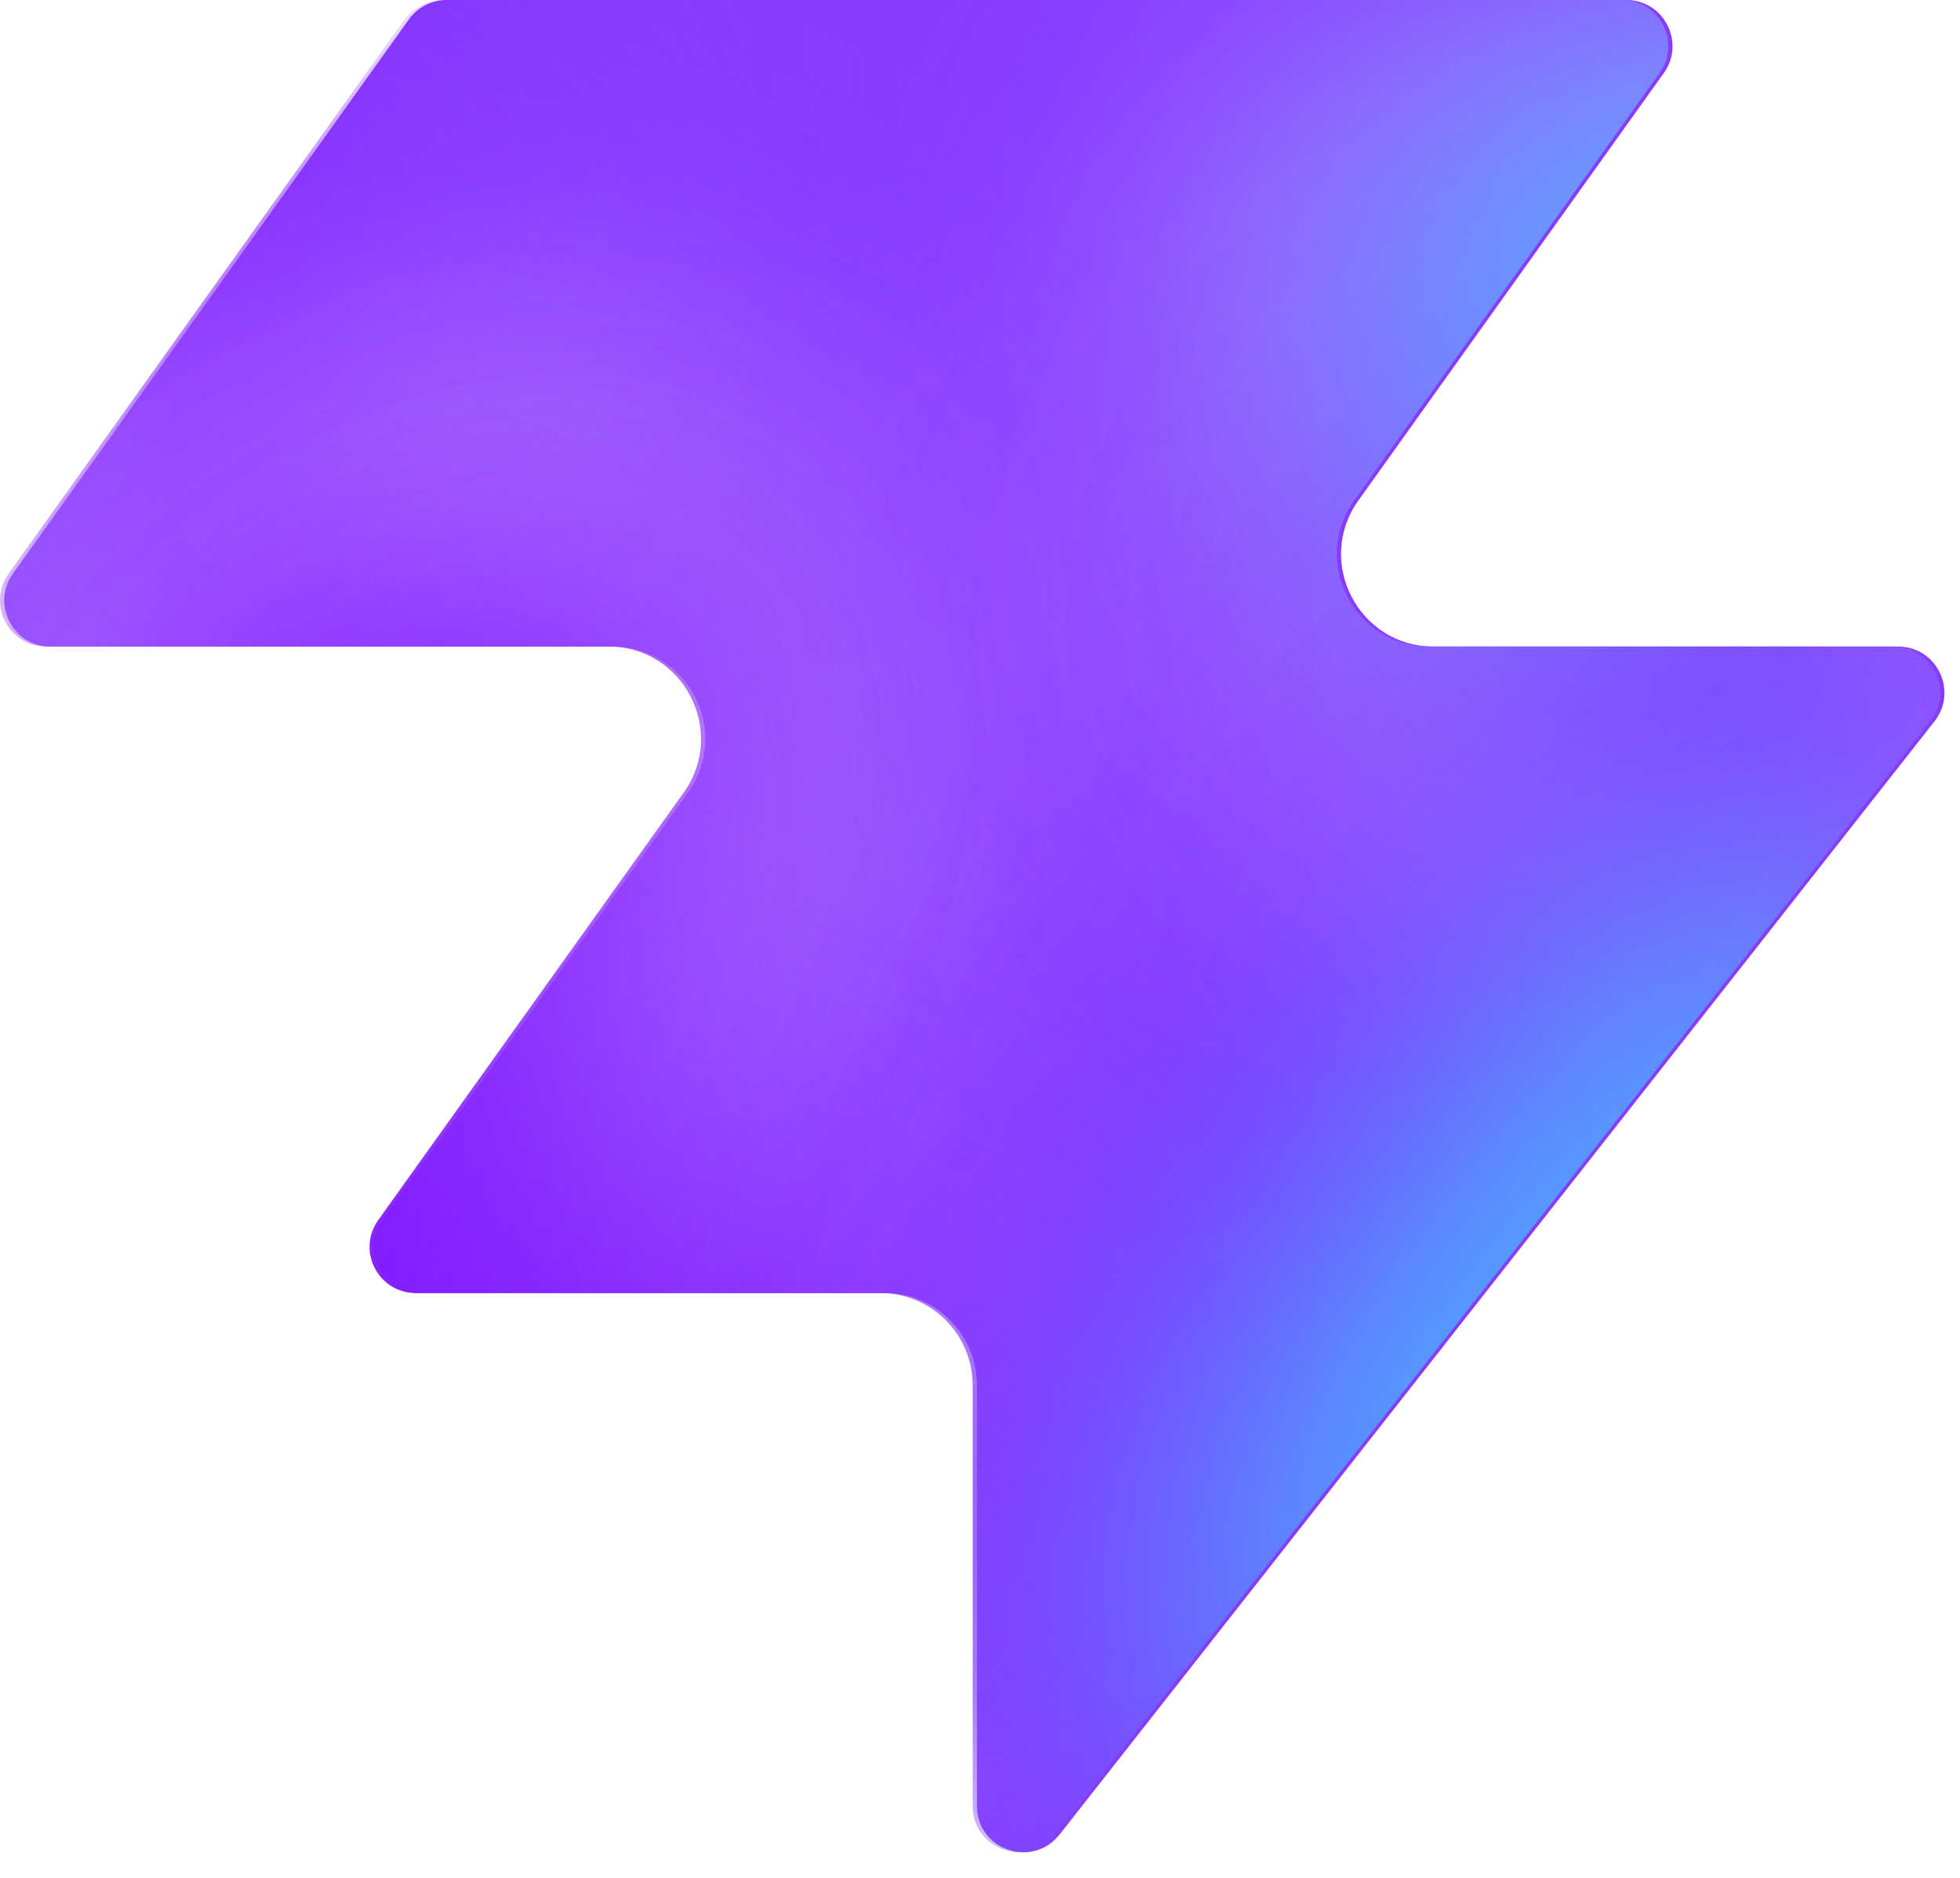
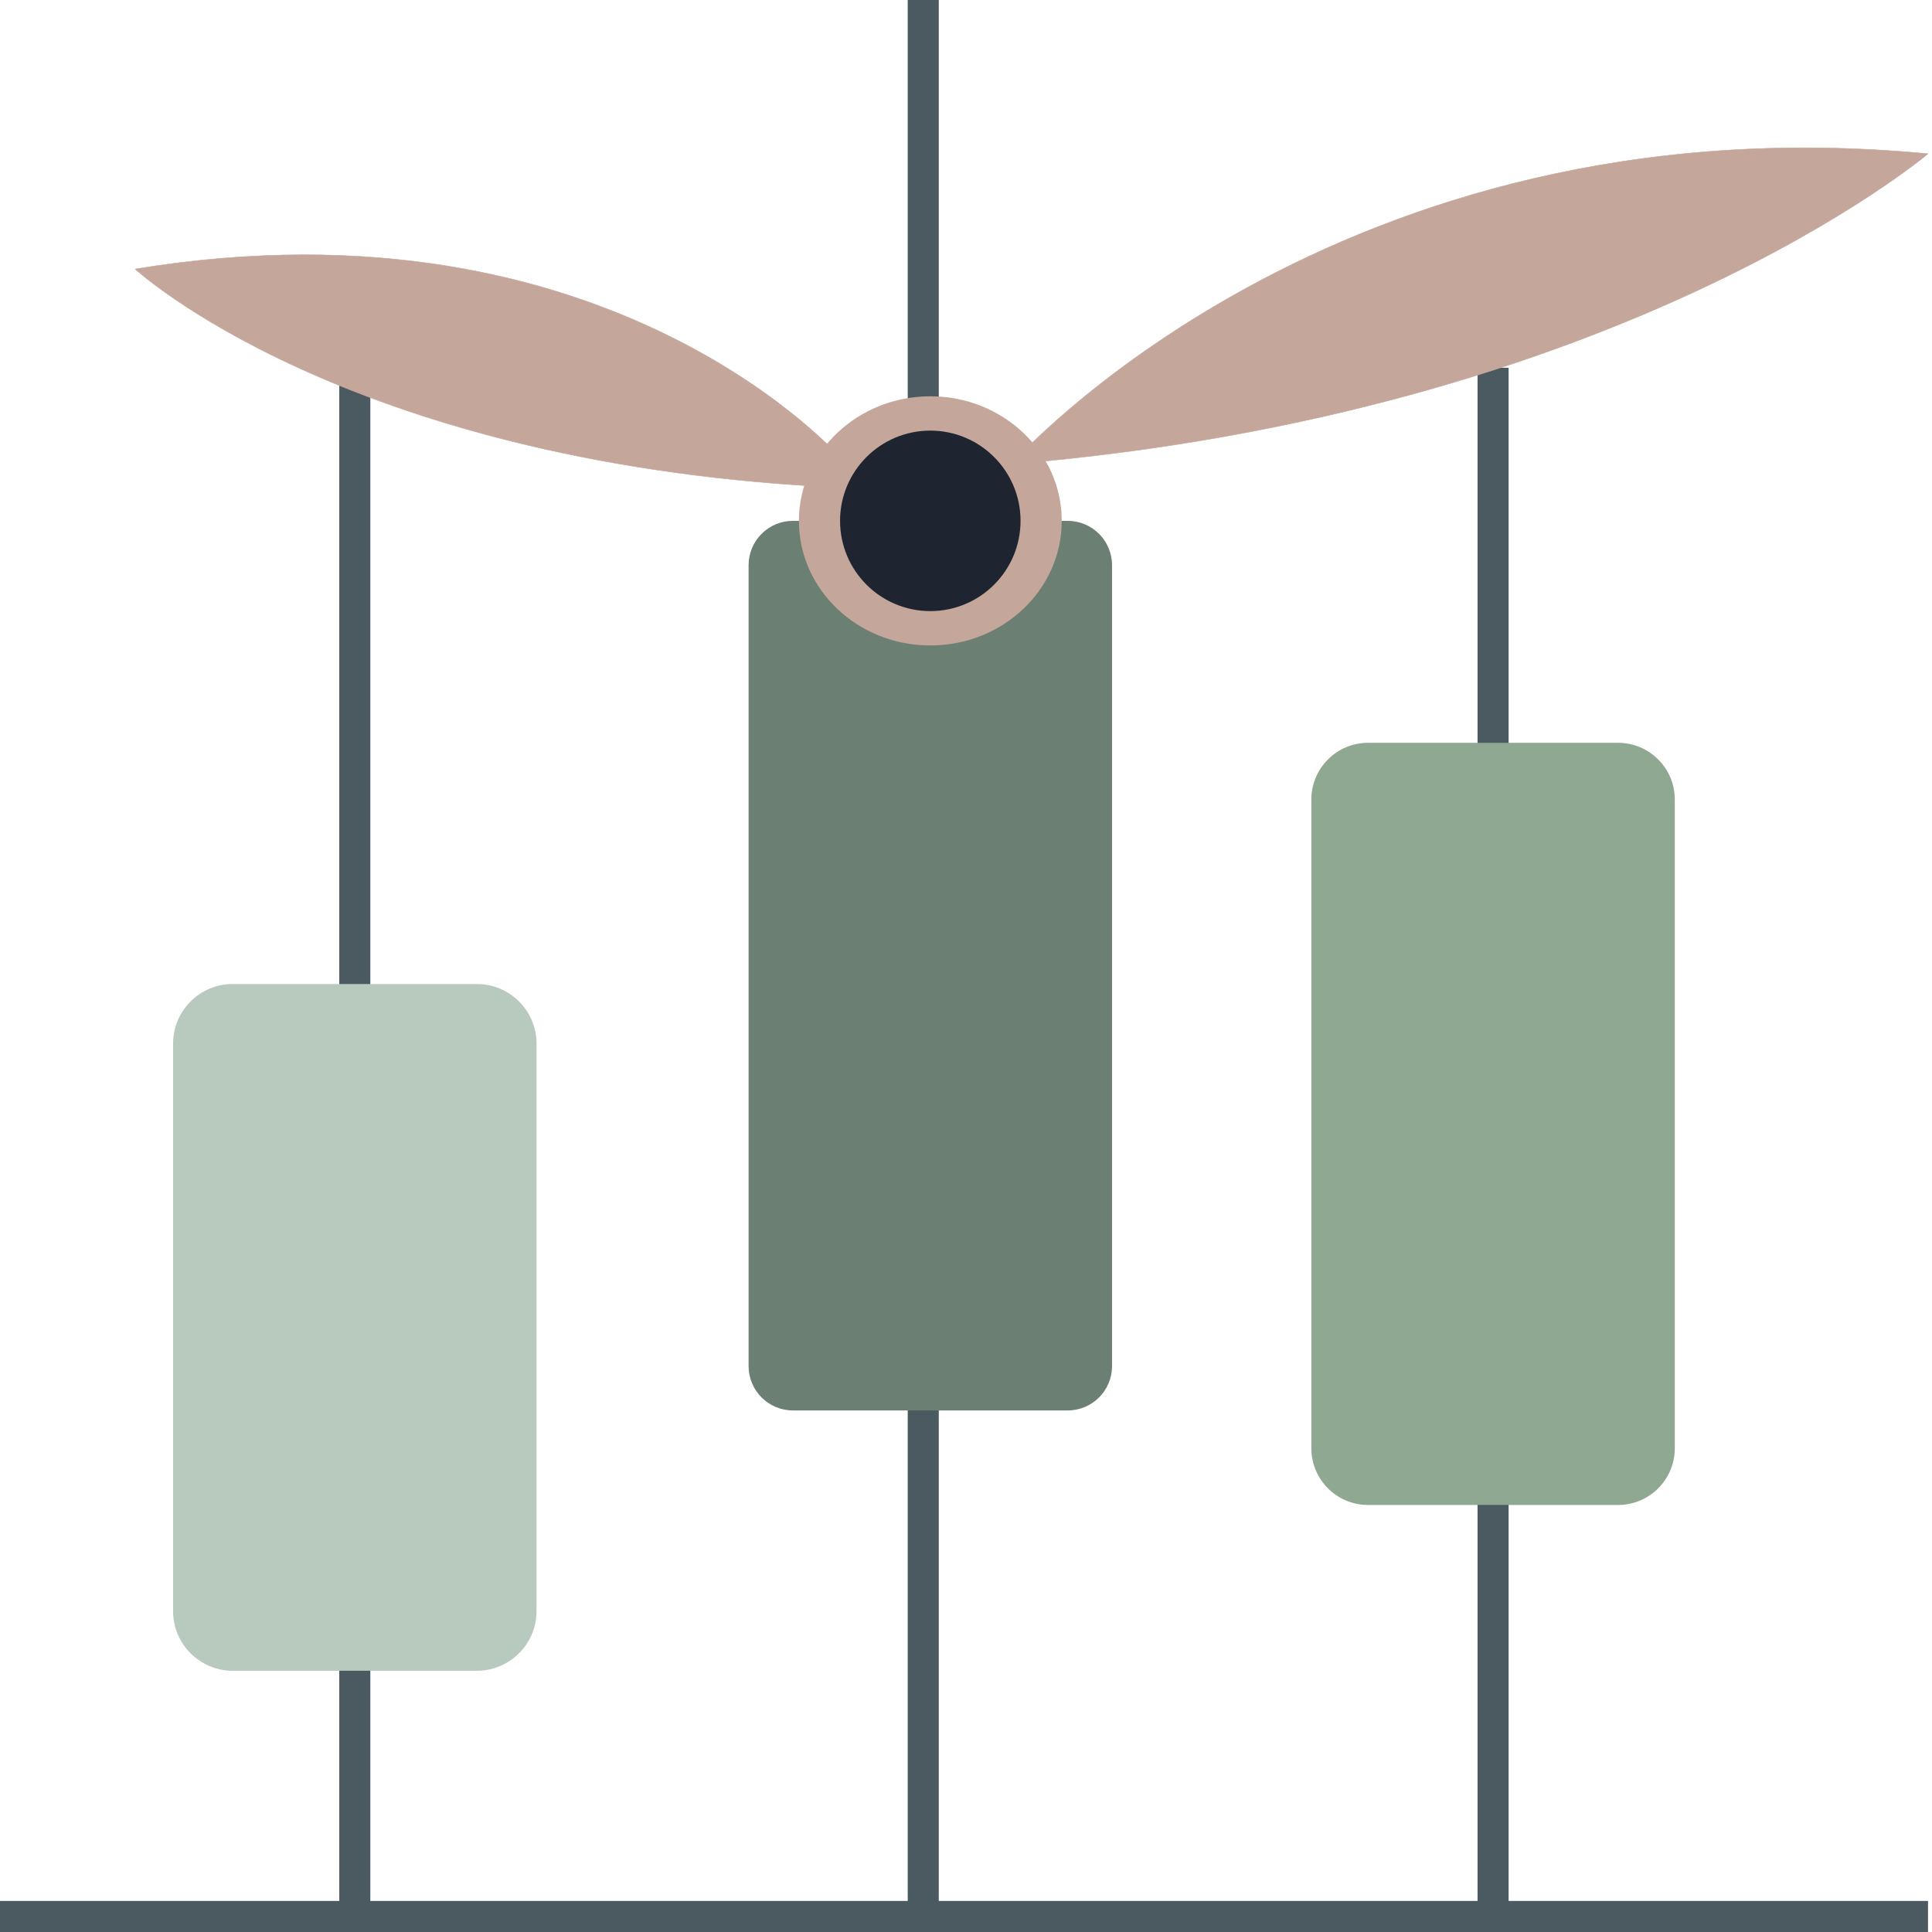
- <svg xmlns="http://www.w3.org/2000/svg" width="48" height="46" fill="none" viewBox="0 0 48 46">
-   <path fill="#863bff" d="M25.946 44.938c-.664.845-2.021.375-2.021-.698V33.937a2.26 2.26 0 0 0-2.262-2.262H10.287c-.92 0-1.456-1.04-.92-1.788l7.48-10.471c1.07-1.497 0-3.578-1.842-3.578H1.237c-.92 0-1.456-1.04-.92-1.788L10.013.474c.214-.297.556-.474.92-.474h28.894c.92 0 1.456 1.04.92 1.788l-7.48 10.471c-1.07 1.498 0 3.579 1.842 3.579h11.377c.943 0 1.473 1.088.89 1.83L25.947 44.94z" style="fill:#863bff;fill:color(display-p3 .525 .23 1);fill-opacity:1" />
-   <mask id="a" width="48" height="46" x="0" y="0" maskUnits="userSpaceOnUse" style="mask-type:alpha">
-     <path fill="#000" d="M25.842 44.938c-.664.844-2.021.375-2.021-.698V33.937a2.26 2.26 0 0 0-2.262-2.262H10.183c-.92 0-1.456-1.04-.92-1.788l7.48-10.471c1.07-1.498 0-3.579-1.842-3.579H1.133c-.92 0-1.456-1.04-.92-1.787L9.91.473c.214-.297.556-.474.92-.474h28.894c.92 0 1.456 1.04.92 1.788l-7.48 10.471c-1.07 1.498 0 3.578 1.842 3.578h11.377c.943 0 1.473 1.088.89 1.832L25.843 44.94z" style="fill:#000;fill-opacity:1" />
-   </mask>
-   <g mask="url(#a)">
-     <g filter="url(#b)">
-       <ellipse cx="5.508" cy="14.704" fill="#ede6ff" rx="5.508" ry="14.704" style="fill:#ede6ff;fill:color(display-p3 .927 .903 1);fill-opacity:1" transform="matrix(.00324 1 1 -.00324 -4.47 31.516)" />
+ <svg xmlns="http://www.w3.org/2000/svg" width="100%" height="100%" viewBox="0 0 3508 3508" version="1.1" xml:space="preserve" style="fill-rule:evenodd;clip-rule:evenodd;stroke-linecap:round;stroke-linejoin:round;stroke-miterlimit:1.5;">
+   <g transform="matrix(52.00403,0,0,52.00403,-1232.328,-1360.841)">
+     <g transform="matrix(1.084133,0,0,0.633167,-24.62664,26.24488)">
+       <rect x="55.5" y="20.499" width="1" height="85.879" style="fill:rgb(74,90,96);" />
    </g>
-     <g filter="url(#c)">
-       <ellipse cx="10.399" cy="29.851" fill="#ede6ff" rx="10.399" ry="29.851" style="fill:#ede6ff;fill:color(display-p3 .927 .903 1);fill-opacity:1" transform="matrix(.00324 1 1 -.00324 -39.328 7.883)" />
+     <g transform="matrix(0.78864,0,0,0.78864,12.70488,10.84064)">
+       <path d="M51.299,39.857C51.299,39.857 41.061,27.874 19.922,31.346C19.922,31.346 29.085,39.821 50.401,40.983L51.299,39.857Z" style="fill:url(#_Linear1);stroke:rgb(196,166,154);stroke-width:0.02px;" />
    </g>
-     <g filter="url(#d)">
-       <ellipse cx="5.508" cy="30.487" fill="#7e14ff" rx="5.508" ry="30.487" style="fill:#7e14ff;fill:color(display-p3 .492 .077 1);fill-opacity:1" transform="rotate(89.814 -25.913 -14.639)scale(1 -1)" />
+     <g transform="matrix(1.084133,0,0,0.635682,15.1163,25.97733)">
+       <rect x="55.5" y="20.499" width="1" height="85.879" style="fill:rgb(74,90,96);" />
    </g>
-     <g filter="url(#e)">
-       <ellipse cx="5.508" cy="30.599" fill="#7e14ff" rx="5.508" ry="30.599" style="fill:#7e14ff;fill:color(display-p3 .492 .077 1);fill-opacity:1" transform="rotate(89.814 -32.644 -3.334)scale(1 -1)" />
+     <g transform="matrix(1.084133,0,0,0.785199,-4.779129,10.07204)">
+       <rect x="55.5" y="20.499" width="1" height="85.879" style="fill:rgb(74,90,96);" />
    </g>
-     <g filter="url(#f)">
-       <ellipse cx="5.508" cy="30.599" fill="#7e14ff" rx="5.508" ry="30.599" style="fill:#7e14ff;fill:color(display-p3 .492 .077 1);fill-opacity:1" transform="matrix(.00324 1 1 -.00324 -34.34 30.47)" />
+     <g transform="matrix(0,-1.084133,0.785199,0,7.485815,153.7937)">
+       <rect x="55.5" y="20.499" width="1" height="85.879" style="fill:rgb(74,90,96);" />
    </g>
-     <g filter="url(#g)">
-       <ellipse cx="14.072" cy="22.078" fill="#ede6ff" rx="14.072" ry="22.078" style="fill:#ede6ff;fill:color(display-p3 .927 .903 1);fill-opacity:1" transform="rotate(93.35 24.506 48.493)scale(-1 1)" />
+     <g transform="matrix(0.745308,0,0,0.903034,53.10114,-5.690641)">
+       <path d="M39.006,66.191L39.006,91.277C39.006,92.486 37.816,93.468 36.351,93.468L24.635,93.468C23.17,93.468 21.98,92.486 21.98,91.277L21.98,66.191C21.98,64.982 23.17,64 24.635,64L36.351,64C37.816,64 39.006,64.982 39.006,66.191Z" style="fill:rgb(143,168,145);" />
    </g>
-     <g filter="url(#h)">
-       <ellipse cx="3.47" cy="21.501" fill="#7e14ff" rx="3.47" ry="21.501" style="fill:#7e14ff;fill:color(display-p3 .492 .077 1);fill-opacity:1" transform="rotate(89.009 28.708 47.59)scale(-1 1)" />
+     <g transform="matrix(0.78864,0,0,0.633655,-8.177843,32.96407)">
+       <path d="M64.171,46.781L64.171,78.05C64.171,79.864 62.987,81.336 61.53,81.336L50.72,81.336C49.263,81.336 48.08,79.864 48.08,78.05L48.08,46.781C48.08,44.968 49.263,43.495 50.72,43.495L61.53,43.495C62.987,43.495 64.171,44.968 64.171,46.781Z" style="fill:rgb(184,201,190);" />
    </g>
-     <g filter="url(#i)">
-       <ellipse cx="3.47" cy="21.501" fill="#7e14ff" rx="3.47" ry="21.501" style="fill:#7e14ff;fill:color(display-p3 .492 .077 1);fill-opacity:1" transform="rotate(89.009 28.708 47.59)scale(-1 1)" />
+     <g transform="matrix(0.745308,0,0,1.054023,33.45229,-23.10356)">
+       <path d="M39.006,65.468L39.006,92C39.006,92.81 38.076,93.468 36.93,93.468L24.056,93.468C22.91,93.468 21.98,92.81 21.98,92L21.98,65.468C21.98,64.658 22.91,64 24.056,64L36.93,64C38.076,64 39.006,64.658 39.006,65.468Z" style="fill:rgb(107,128,115);" />
    </g>
-     <g filter="url(#j)">
-       <ellipse cx=".387" cy="8.972" fill="#7e14ff" rx="4.407" ry="29.108" style="fill:#7e14ff;fill:color(display-p3 .492 .077 1);fill-opacity:1" transform="rotate(39.51 .387 8.972)" />
+     <g transform="matrix(0.78864,0,0,0.78864,11.91624,10.052)">
+       <path d="M59.716,40.983C59.716,40.983 74.009,24.73 100.296,27.242C100.296,27.242 86.727,38.751 59.716,40.983Z" style="fill:url(#_Linear2);stroke:rgb(196,166,154);stroke-width:0.02px;" />
    </g>
-     <g filter="url(#k)">
-       <ellipse cx="47.523" cy="-6.092" fill="#7e14ff" rx="4.407" ry="29.108" style="fill:#7e14ff;fill:color(display-p3 .492 .077 1);fill-opacity:1" transform="rotate(37.892 47.523 -6.092)" />
+     <g transform="matrix(0.852067,0,0,0.852067,16.22659,24.36653)">
+       <ellipse cx="46.889" cy="23.458" rx="5.385" ry="5.105" style="fill:url(#_Linear3);" />
    </g>
-     <g filter="url(#l)">
-       <ellipse cx="41.412" cy="6.333" fill="#47bfff" rx="5.971" ry="9.665" style="fill:#47bfff;fill:color(display-p3 .28 .748 1);fill-opacity:1" transform="rotate(37.892 41.412 6.333)" />
-     </g>
-     <g filter="url(#m)">
-       <ellipse cx="-1.879" cy="38.332" fill="#7e14ff" rx="4.407" ry="29.108" style="fill:#7e14ff;fill:color(display-p3 .492 .077 1);fill-opacity:1" transform="rotate(37.892 -1.88 38.332)" />
-     </g>
-     <g filter="url(#n)">
-       <ellipse cx="-1.879" cy="38.332" fill="#7e14ff" rx="4.407" ry="29.108" style="fill:#7e14ff;fill:color(display-p3 .492 .077 1);fill-opacity:1" transform="rotate(37.892 -1.88 38.332)" />
-     </g>
-     <g filter="url(#o)">
-       <ellipse cx="35.651" cy="29.907" fill="#7e14ff" rx="4.407" ry="29.108" style="fill:#7e14ff;fill:color(display-p3 .492 .077 1);fill-opacity:1" transform="rotate(37.892 35.651 29.907)" />
-     </g>
-     <g filter="url(#p)">
-       <ellipse cx="38.418" cy="32.4" fill="#47bfff" rx="5.971" ry="15.297" style="fill:#47bfff;fill:color(display-p3 .28 .748 1);fill-opacity:1" transform="rotate(37.892 38.418 32.4)" />
+     <g transform="matrix(0.99585,0,0,0.99585,0.317232,0.390963)">
+       <circle cx="56.094" cy="44.146" r="3.164" style="fill:rgb(30,37,48);" />
    </g>
  </g>
  <defs>
-     <filter id="b" width="60.045" height="41.654" x="-19.77" y="16.149" color-interpolation-filters="sRGB" filterUnits="userSpaceOnUse">
-       <feFlood flood-opacity="0" result="BackgroundImageFix" />
-       <feBlend in="SourceGraphic" in2="BackgroundImageFix" result="shape" />
-       <feGaussianBlur result="effect1_foregroundBlur_2002_17158" stdDeviation="7.659" />
-     </filter>
-     <filter id="c" width="90.34" height="51.437" x="-54.613" y="-7.533" color-interpolation-filters="sRGB" filterUnits="userSpaceOnUse">
-       <feFlood flood-opacity="0" result="BackgroundImageFix" />
-       <feBlend in="SourceGraphic" in2="BackgroundImageFix" result="shape" />
-       <feGaussianBlur result="effect1_foregroundBlur_2002_17158" stdDeviation="7.659" />
-     </filter>
-     <filter id="d" width="79.355" height="29.4" x="-49.64" y="2.03" color-interpolation-filters="sRGB" filterUnits="userSpaceOnUse">
-       <feFlood flood-opacity="0" result="BackgroundImageFix" />
-       <feBlend in="SourceGraphic" in2="BackgroundImageFix" result="shape" />
-       <feGaussianBlur result="effect1_foregroundBlur_2002_17158" stdDeviation="4.596" />
-     </filter>
-     <filter id="e" width="79.579" height="29.4" x="-45.045" y="20.029" color-interpolation-filters="sRGB" filterUnits="userSpaceOnUse">
-       <feFlood flood-opacity="0" result="BackgroundImageFix" />
-       <feBlend in="SourceGraphic" in2="BackgroundImageFix" result="shape" />
-       <feGaussianBlur result="effect1_foregroundBlur_2002_17158" stdDeviation="4.596" />
-     </filter>
-     <filter id="f" width="79.579" height="29.4" x="-43.513" y="21.178" color-interpolation-filters="sRGB" filterUnits="userSpaceOnUse">
-       <feFlood flood-opacity="0" result="BackgroundImageFix" />
-       <feBlend in="SourceGraphic" in2="BackgroundImageFix" result="shape" />
-       <feGaussianBlur result="effect1_foregroundBlur_2002_17158" stdDeviation="4.596" />
-     </filter>
-     <filter id="g" width="74.749" height="58.852" x="15.756" y="-17.901" color-interpolation-filters="sRGB" filterUnits="userSpaceOnUse">
-       <feFlood flood-opacity="0" result="BackgroundImageFix" />
-       <feBlend in="SourceGraphic" in2="BackgroundImageFix" result="shape" />
-       <feGaussianBlur result="effect1_foregroundBlur_2002_17158" stdDeviation="7.659" />
-     </filter>
-     <filter id="h" width="61.377" height="25.362" x="23.548" y="2.284" color-interpolation-filters="sRGB" filterUnits="userSpaceOnUse">
-       <feFlood flood-opacity="0" result="BackgroundImageFix" />
-       <feBlend in="SourceGraphic" in2="BackgroundImageFix" result="shape" />
-       <feGaussianBlur result="effect1_foregroundBlur_2002_17158" stdDeviation="4.596" />
-     </filter>
-     <filter id="i" width="61.377" height="25.362" x="23.548" y="2.284" color-interpolation-filters="sRGB" filterUnits="userSpaceOnUse">
-       <feFlood flood-opacity="0" result="BackgroundImageFix" />
-       <feBlend in="SourceGraphic" in2="BackgroundImageFix" result="shape" />
-       <feGaussianBlur result="effect1_foregroundBlur_2002_17158" stdDeviation="4.596" />
-     </filter>
-     <filter id="j" width="56.045" height="63.649" x="-27.636" y="-22.853" color-interpolation-filters="sRGB" filterUnits="userSpaceOnUse">
-       <feFlood flood-opacity="0" result="BackgroundImageFix" />
-       <feBlend in="SourceGraphic" in2="BackgroundImageFix" result="shape" />
-       <feGaussianBlur result="effect1_foregroundBlur_2002_17158" stdDeviation="4.596" />
-     </filter>
-     <filter id="k" width="54.814" height="64.646" x="20.116" y="-38.415" color-interpolation-filters="sRGB" filterUnits="userSpaceOnUse">
-       <feFlood flood-opacity="0" result="BackgroundImageFix" />
-       <feBlend in="SourceGraphic" in2="BackgroundImageFix" result="shape" />
-       <feGaussianBlur result="effect1_foregroundBlur_2002_17158" stdDeviation="4.596" />
-     </filter>
-     <filter id="l" width="33.541" height="35.313" x="24.641" y="-11.323" color-interpolation-filters="sRGB" filterUnits="userSpaceOnUse">
-       <feFlood flood-opacity="0" result="BackgroundImageFix" />
-       <feBlend in="SourceGraphic" in2="BackgroundImageFix" result="shape" />
-       <feGaussianBlur result="effect1_foregroundBlur_2002_17158" stdDeviation="4.596" />
-     </filter>
-     <filter id="m" width="54.814" height="64.646" x="-29.286" y="6.009" color-interpolation-filters="sRGB" filterUnits="userSpaceOnUse">
-       <feFlood flood-opacity="0" result="BackgroundImageFix" />
-       <feBlend in="SourceGraphic" in2="BackgroundImageFix" result="shape" />
-       <feGaussianBlur result="effect1_foregroundBlur_2002_17158" stdDeviation="4.596" />
-     </filter>
-     <filter id="n" width="54.814" height="64.646" x="-29.286" y="6.009" color-interpolation-filters="sRGB" filterUnits="userSpaceOnUse">
-       <feFlood flood-opacity="0" result="BackgroundImageFix" />
-       <feBlend in="SourceGraphic" in2="BackgroundImageFix" result="shape" />
-       <feGaussianBlur result="effect1_foregroundBlur_2002_17158" stdDeviation="4.596" />
-     </filter>
-     <filter id="o" width="54.814" height="64.646" x="8.244" y="-2.416" color-interpolation-filters="sRGB" filterUnits="userSpaceOnUse">
-       <feFlood flood-opacity="0" result="BackgroundImageFix" />
-       <feBlend in="SourceGraphic" in2="BackgroundImageFix" result="shape" />
-       <feGaussianBlur result="effect1_foregroundBlur_2002_17158" stdDeviation="4.596" />
-     </filter>
-     <filter id="p" width="39.409" height="43.623" x="18.713" y="10.588" color-interpolation-filters="sRGB" filterUnits="userSpaceOnUse">
-       <feFlood flood-opacity="0" result="BackgroundImageFix" />
-       <feBlend in="SourceGraphic" in2="BackgroundImageFix" result="shape" />
-       <feGaussianBlur result="effect1_foregroundBlur_2002_17158" stdDeviation="4.596" />
-     </filter>
+     <linearGradient id="_Linear1" x1="0" y1="0" x2="1" y2="0" gradientUnits="userSpaceOnUse" gradientTransform="matrix(31.37701,9.284748,-9.284748,31.37701,19.92222,30.71504)">
+       <stop offset="0" style="stop-color:rgb(196,166,154);stop-opacity:1" />
+       <stop offset="1" style="stop-color:rgb(196,166,154);stop-opacity:1" />
+     </linearGradient>
+     <linearGradient id="_Linear2" x1="0" y1="0" x2="1" y2="0" gradientUnits="userSpaceOnUse" gradientTransform="matrix(40.57998,-14.0044,14.0044,40.57998,59.7163,40.98253)">
+       <stop offset="0" style="stop-color:rgb(196,166,154);stop-opacity:1" />
+       <stop offset="1" style="stop-color:rgb(196,166,154);stop-opacity:1" />
+     </linearGradient>
+     <linearGradient id="_Linear3" x1="0" y1="0" x2="1" y2="0" gradientUnits="userSpaceOnUse" gradientTransform="matrix(37.5592,-12.96191,12.96191,37.5592,50.21233,21.13202)">
+       <stop offset="0" style="stop-color:rgb(196,166,154);stop-opacity:1" />
+       <stop offset="1" style="stop-color:rgb(196,166,154);stop-opacity:1" />
+     </linearGradient>
  </defs>
</svg>
